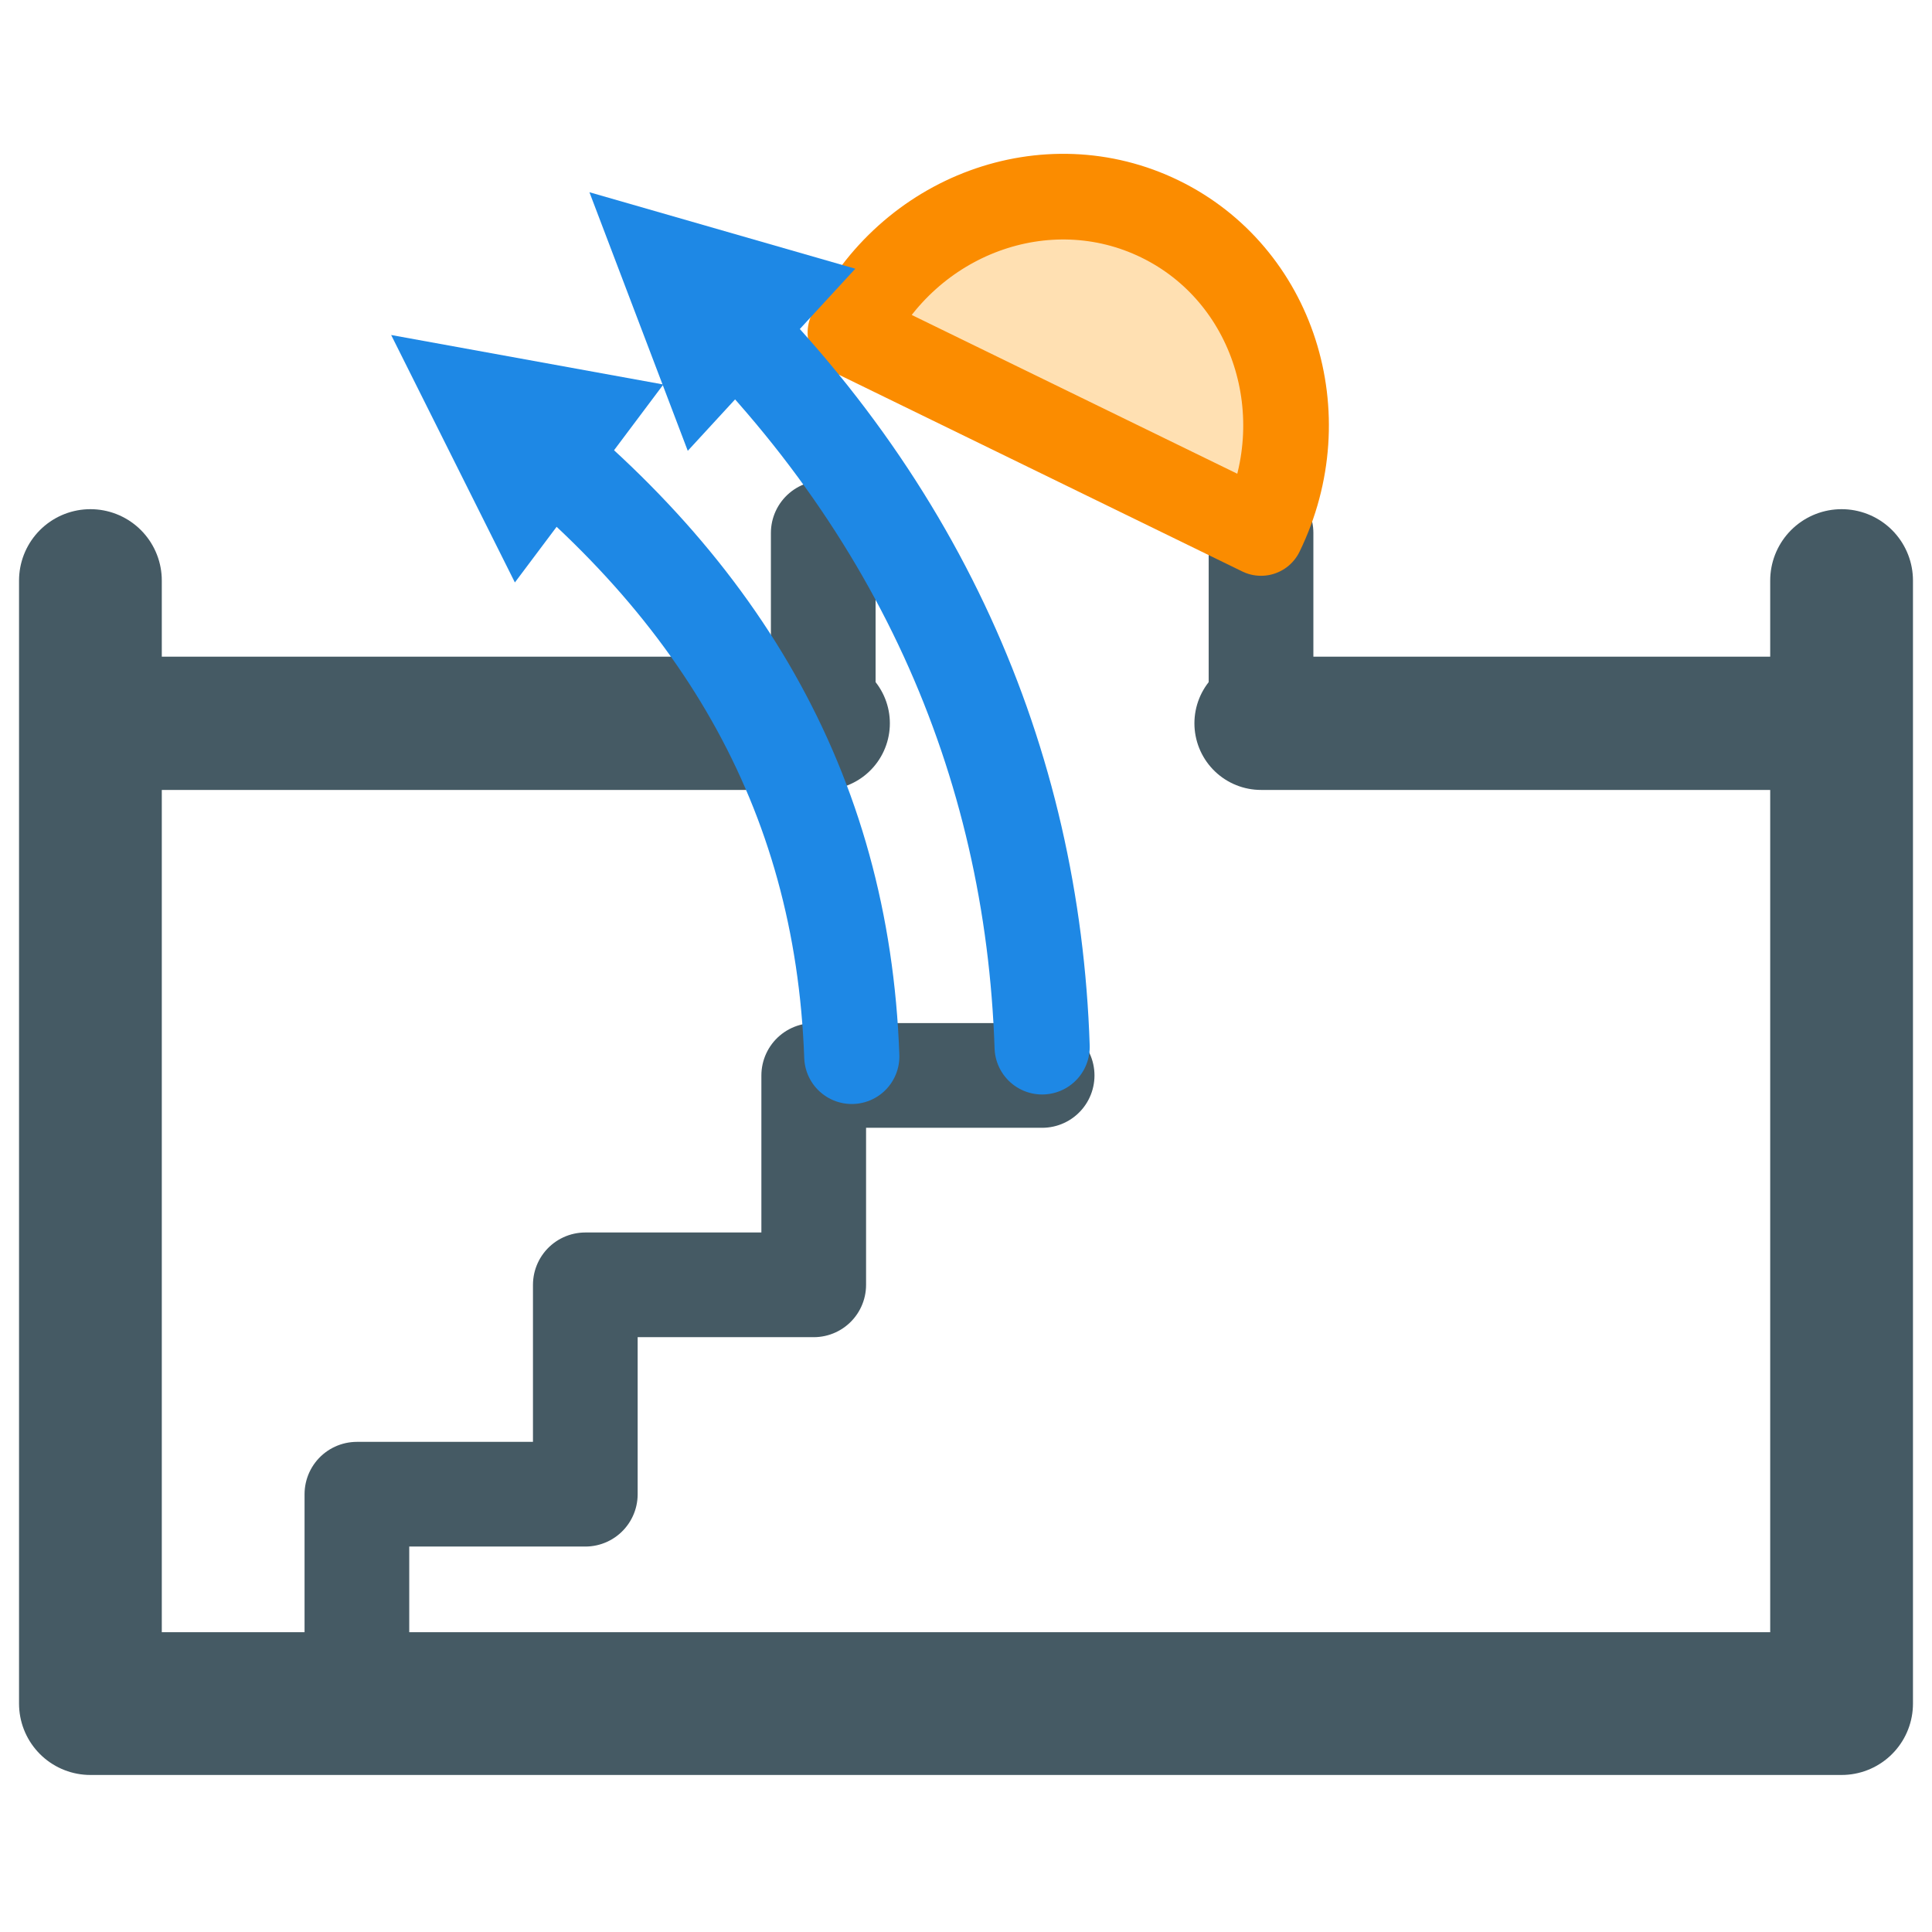
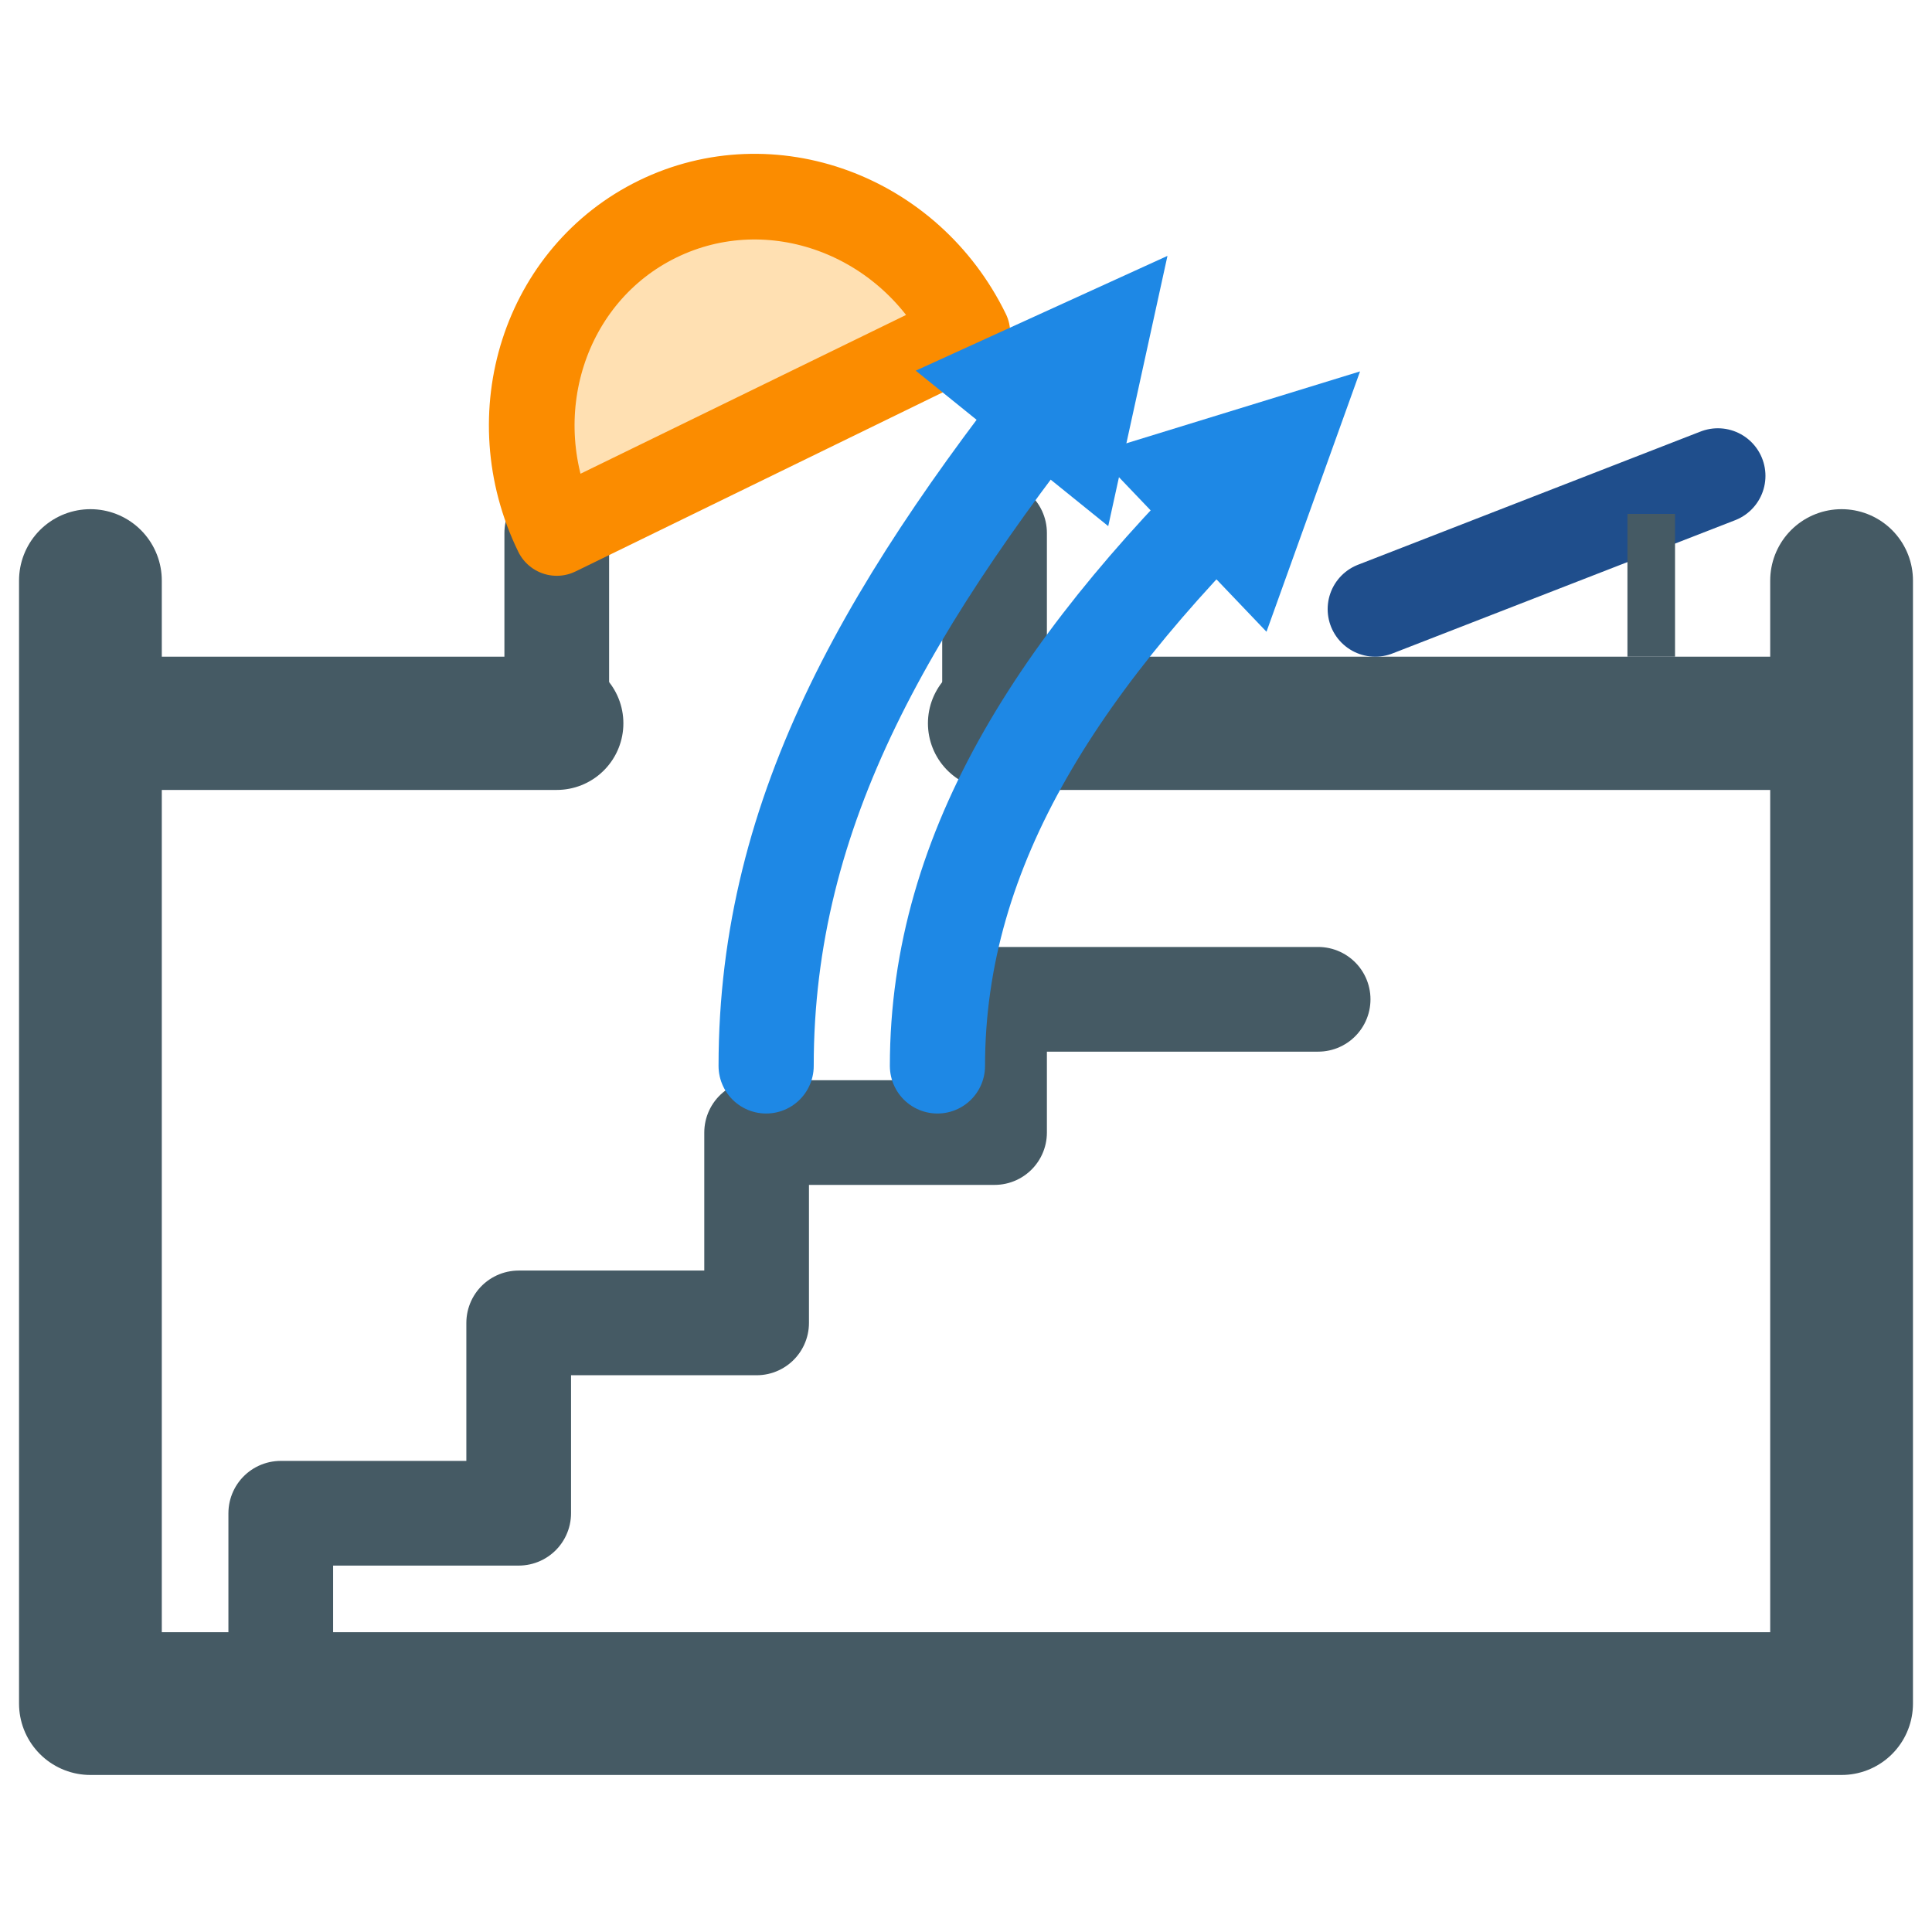
<svg xmlns="http://www.w3.org/2000/svg" viewBox="53 110 406 406">
  <defs>
    <marker id="ah" viewBox="0 0 10 10" refX="5" refY="5" markerWidth="2.6" markerHeight="2.6" orient="auto-start-reverse">
      <path d="M0 0 L10 5 L0 10 Z" fill="#1E88E5" />
    </marker>
  </defs>
  <g fill="none" stroke="#455A64" stroke-linecap="round" stroke-linejoin="round">
    <polyline points="72,232 72,468 440,468 440,232" stroke-width="30" />
-     <line x1="72" y1="262" x2="226" y2="262" stroke-width="28" />
-     <line x1="318" y1="262" x2="440" y2="262" stroke-width="28" />
-     <line x1="226" y1="262" x2="226" y2="222" stroke-width="22" />
-     <line x1="318" y1="262" x2="318" y2="222" stroke-width="22" />
-     <polyline points="128,468 128,424 176,424 176,380 224,380 224,336 272,336" stroke-width="22" />
+     <line x1="72" y1="262" x2="170" y2="262" stroke-width="28" />
+     <line x1="262" y1="262" x2="440" y2="262" stroke-width="28" />
+     <line x1="170" y1="262" x2="170" y2="222" stroke-width="22" />
+     <line x1="262" y1="262" x2="262" y2="222" stroke-width="22" />
+     <polyline points="112,468 112,428 162,428 162,388 212,388 212,348 262,348 262,320 330,320" stroke-width="22" />
  </g>
-   <g transform="rotate(26 318 222)">
-     <path d="M222 222 A48 50 0 0 1 318 222 Z" fill="#FFE0B2" stroke="#FB8C00" stroke-width="18" stroke-linejoin="round" />
+   <line x1="342" y1="238" x2="414" y2="210" stroke="#1F4E8C" stroke-width="20" stroke-linecap="round" />
+   <line x1="400" y1="248" x2="400" y2="218" stroke="#455A64" stroke-width="10" />
+   <g transform="rotate(-26 170 222)">
+     <path d="M170 222 A48 50 0 0 1 266 222 Z" fill="#FFE0B2" stroke="#FB8C00" stroke-width="18" stroke-linejoin="round" />
  </g>
  <g fill="none" stroke="#1E88E5" stroke-width="20" stroke-linecap="round" marker-end="url(#ah)">
-     <path d="M232 332 C230 276 204 232 156 196" />
-     <path d="M272 330 C270 270 246 214 196 168" />
+     <path d="M214 334 C214 280 240 236 282 184" />
+     <path d="M250 334 C250 288 276 248 320 206" />
  </g>
</svg>
